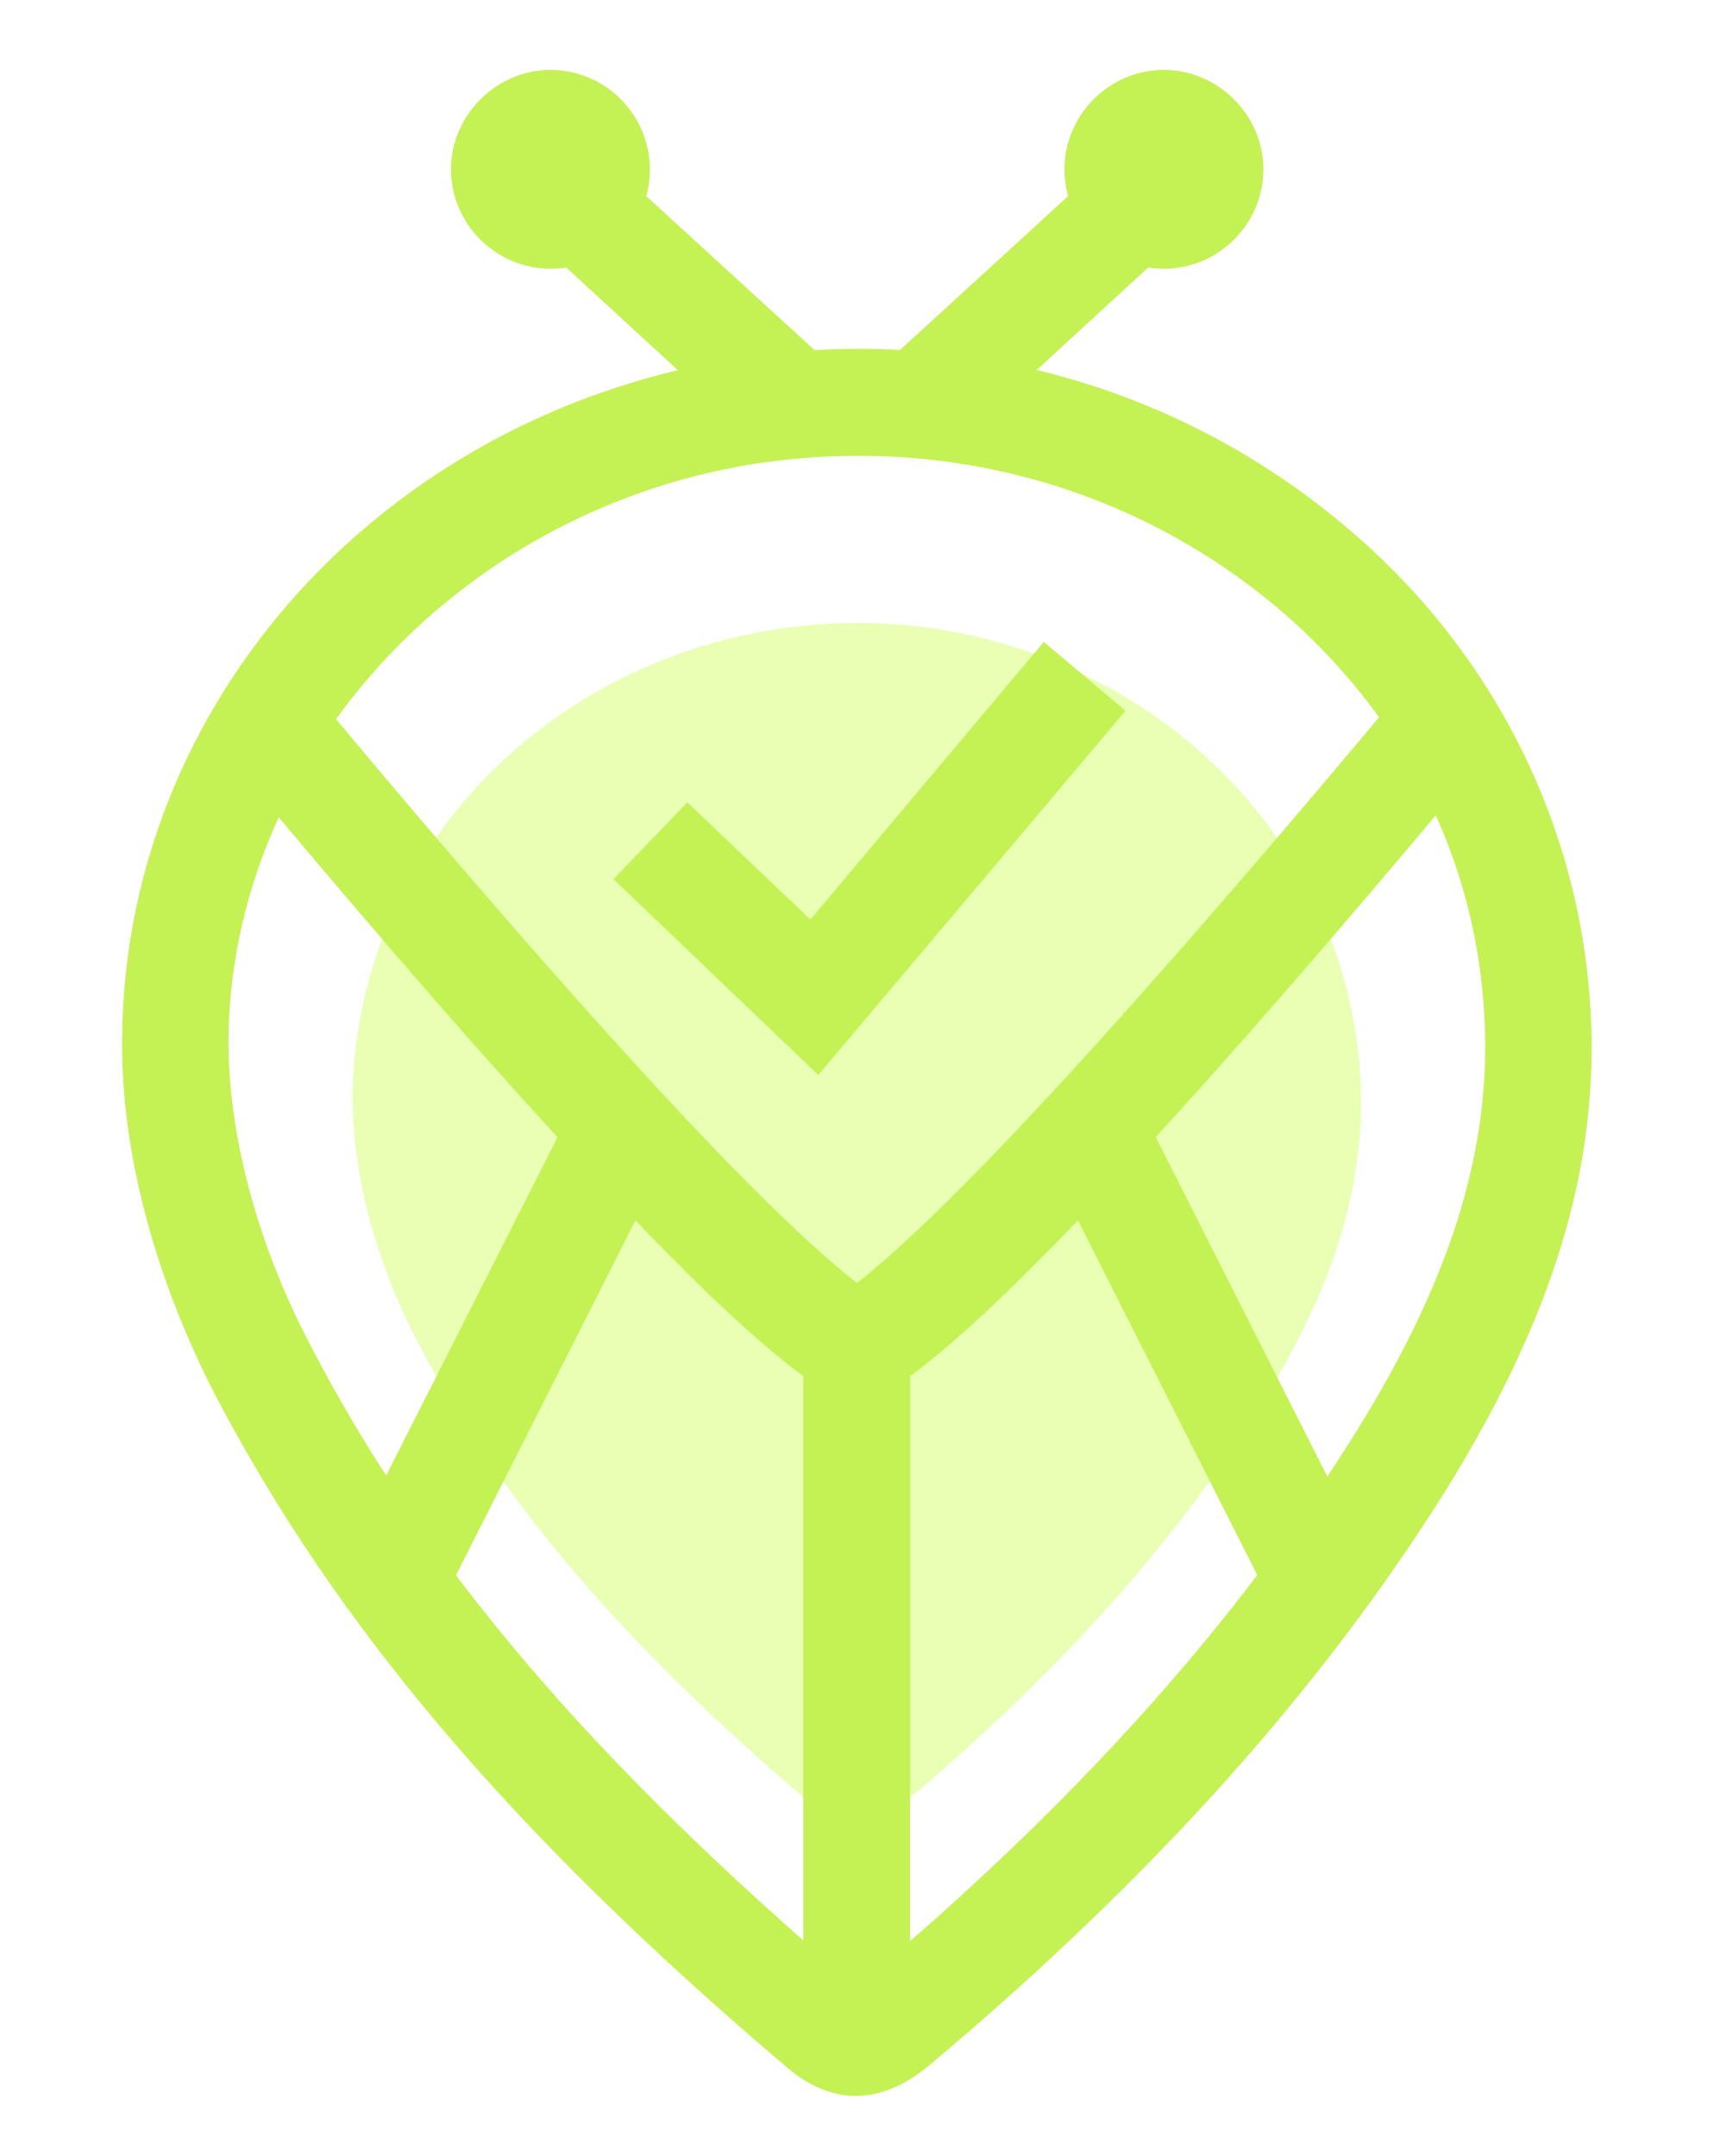
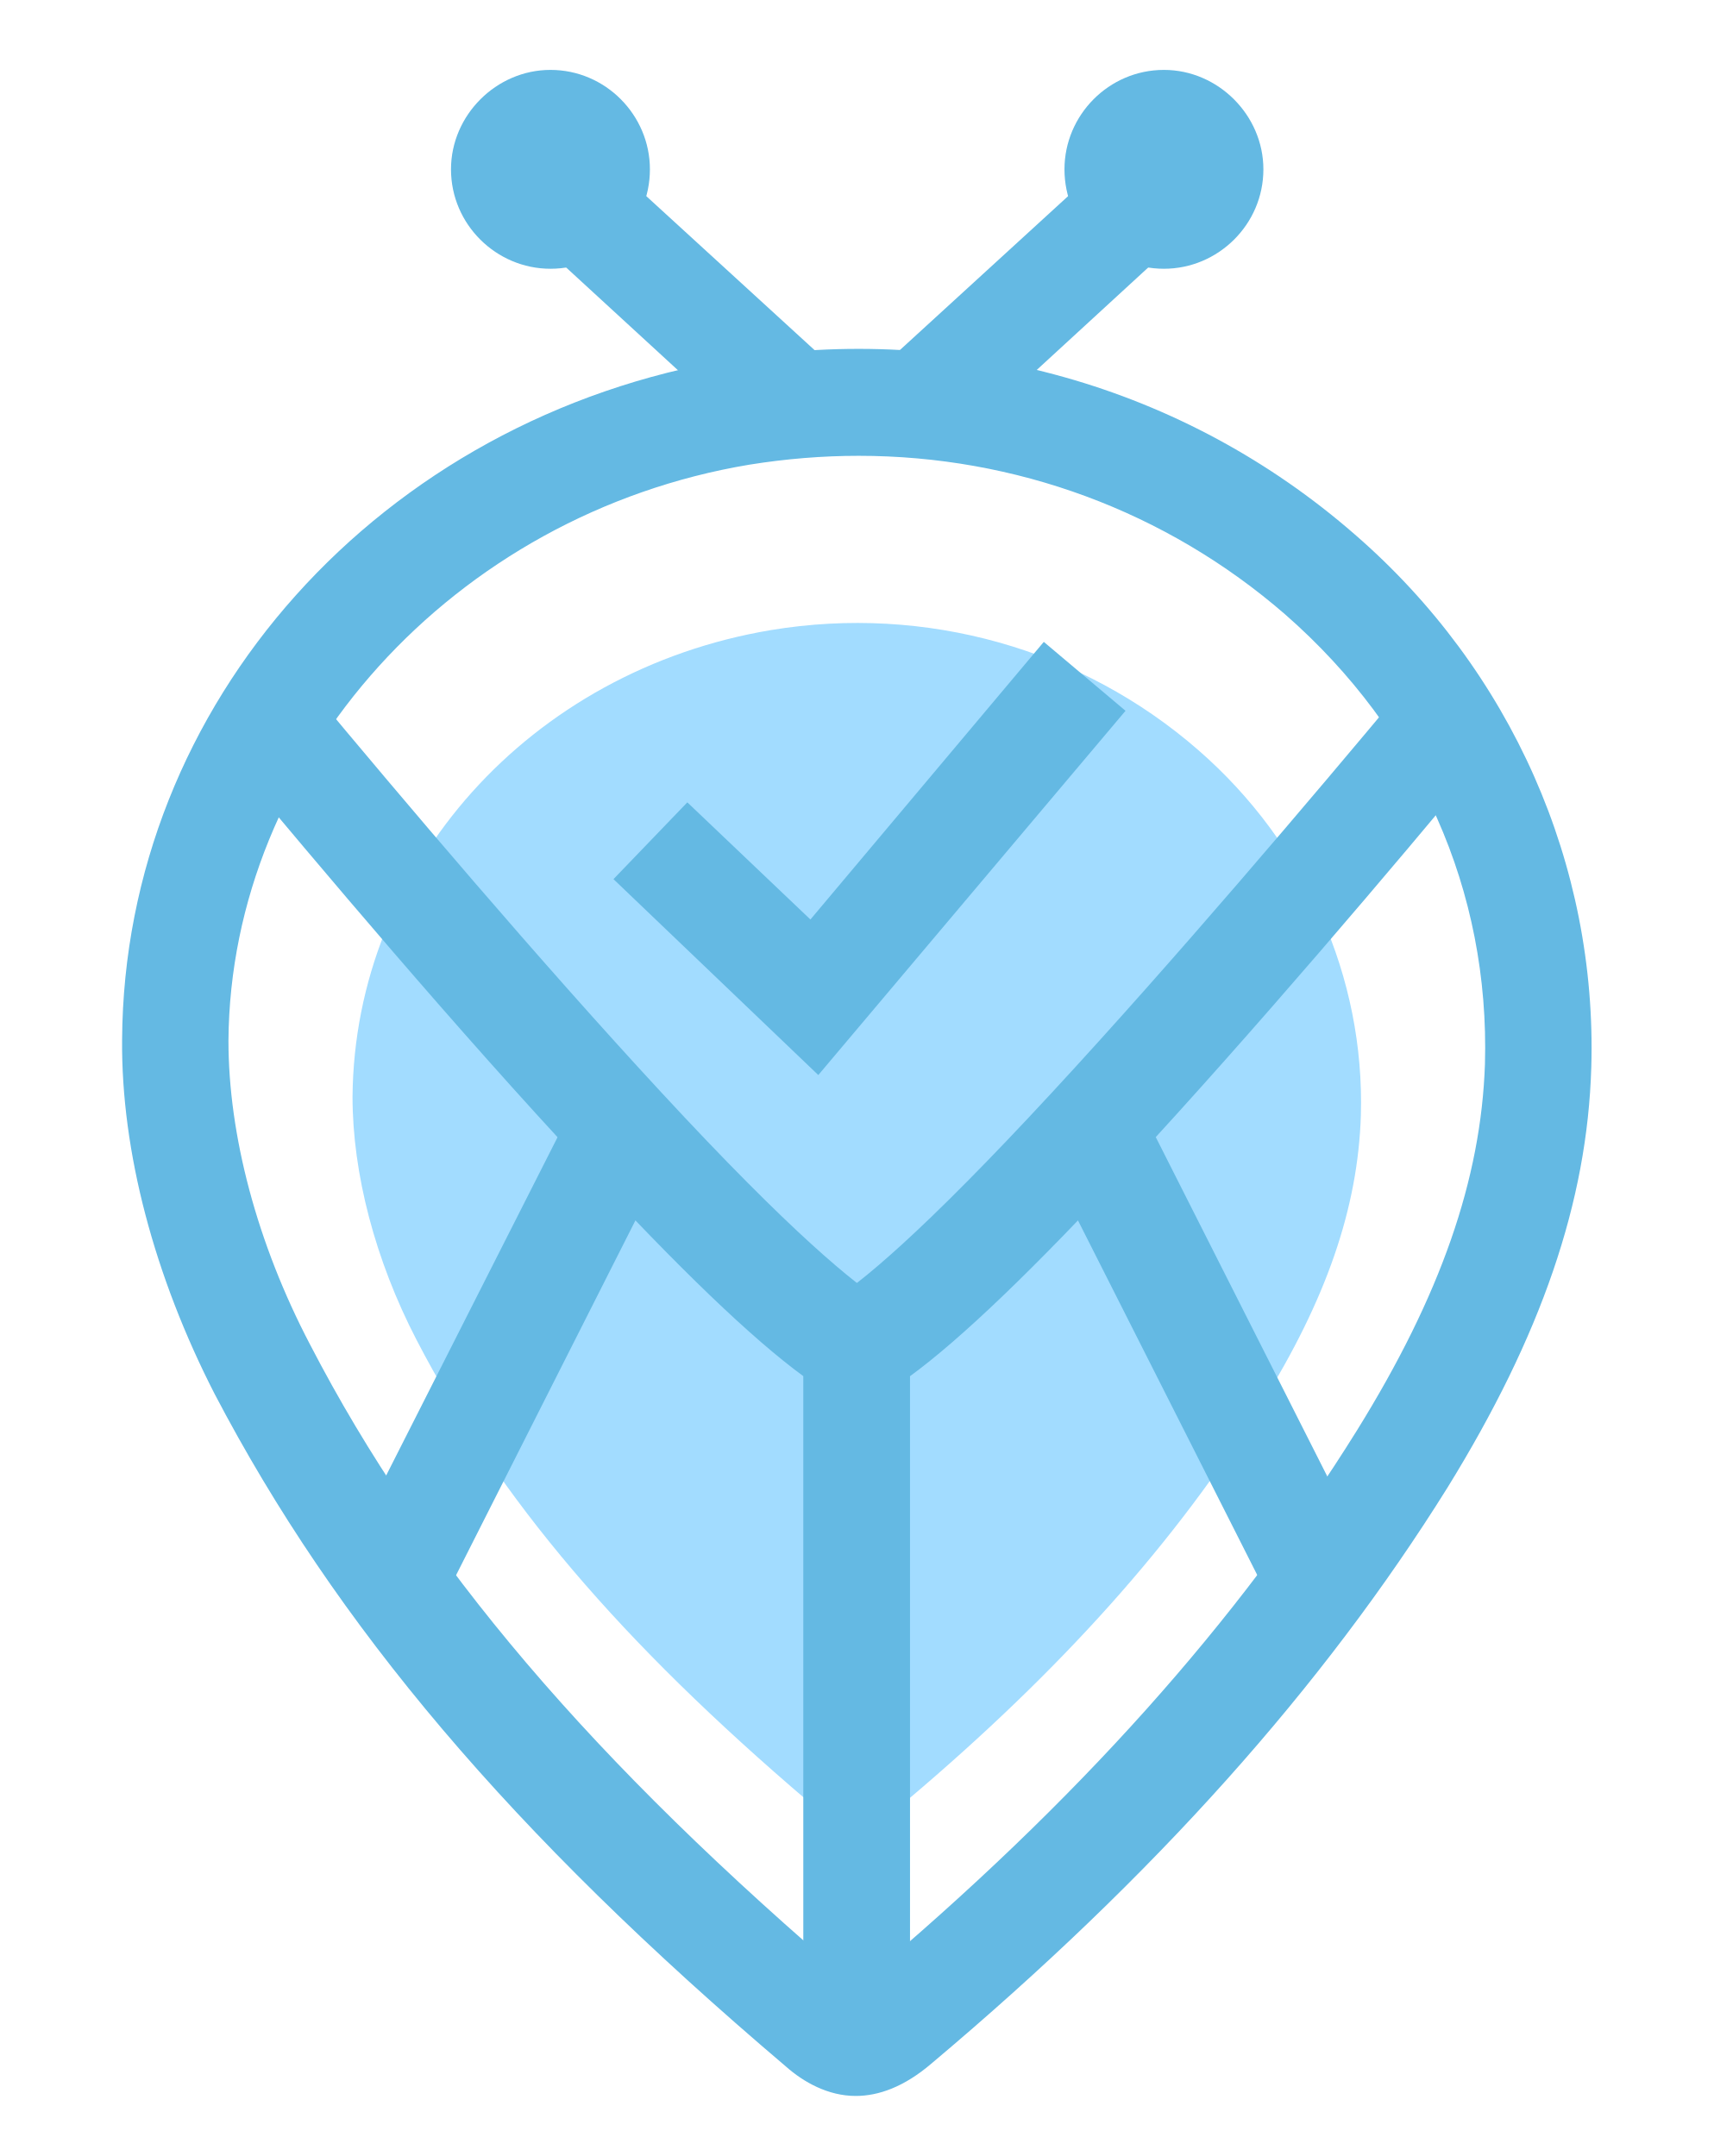
<svg xmlns="http://www.w3.org/2000/svg" version="1.2" viewBox="0 0 174 219" width="174" height="219">
  <style>
        .s16 {
-             fill: #e9ffb4
+             fill: #a2dcff
        }

        .s17 {
-             fill: #c4f255
+             fill: #64b9e3
        }
    </style>
  <g id="_Artboards_">
    </g>
  <g id="Layer 1">
    <g id="&lt;Group&gt;">
      <g id="&lt;Group&gt;">
        <g id="&lt;Group&gt;">
          <path id="&lt;Path&gt;" class="s17" d="m66 17.2c0 5.6-4.5 10.1-10.1 10.1-5.5 0-10.1-4.5-10.1-10.1 0-5.5 4.6-10.1 10.1-10.1 5.6 0 10.1 4.6 10.1 10.1z" />
        </g>
        <g id="&lt;Group&gt;">
          <g id="&lt;Group&gt;">
            <g id="&lt;Group&gt;">
              <g id="&lt;Group&gt;">
                <path id="&lt;Compound Path&gt;" class="s16" d="m87 185c-2 0-3.7-1-4.9-2-19.1-16.3-31.4-30.7-39.8-46.9-4.2-8.1-6.5-16.9-6.5-24.7h3.7-3.7c0.2-23.4 18-43.3 42.5-47.4 15.7-2.6 31.6 1.9 43.4 12.2 10.9 9.5 16.9 23.1 16.5 37.1-0.3 9.4-3.5 18.7-10.1 29.3-8.6 13.9-20.3 27-35.9 40.2-1.9 1.6-3.7 2.2-5.2 2.2z" />
              </g>
            </g>
          </g>
          <g id="&lt;Group&gt;">
            <g id="&lt;Group&gt;">
              <path id="&lt;Compound Path&gt;" fill-rule="evenodd" class="s17" d="m86.9 212.9c-2.8 0-5.3-1.4-7.1-3-27.9-23.7-45.7-44.8-58-68.3-6.1-11.9-9.5-24.6-9.4-36 0.2-34.1 26.2-63.2 61.9-69.1 23-3.8 46 2.7 63.3 17.8 15.9 13.8 24.6 33.6 24 54.1-0.4 13.7-5.1 27.3-14.6 42.7-12.6 20.2-29.7 39.4-52.4 58.5-2.8 2.4-5.4 3.3-7.7 3.3zm0.3-166.6q-5.5 0-11.1 0.9c-30 5-52.7 30.1-52.9 58.5 0 9.6 2.9 20.6 8.3 30.9 11.5 22.2 28.6 42.3 55.4 65.1q0 0 0.1 0.1 0.2-0.2 0.6-0.5c21.8-18.3 38.2-36.7 50.2-56 8.5-13.7 12.6-25.5 13-37.2 0.5-17.6-6.7-33.8-20.3-45.7-12.1-10.5-27.4-16.1-43.3-16.1z" />
            </g>
          </g>
          <g id="&lt;Group&gt;">
            <path id="&lt;Path&gt;" class="s17" d="m92.4 207.4h-10.8v-67.6c-5.2-3.8-12.6-10.9-22.4-21.5-12.7-13.6-26.6-30.1-36.1-41.5l8.4-6.9c9.4 11.3 23.2 27.6 35.6 41 13.4 14.5 19.8 19.6 22.7 21.4l2.6 1.6z" />
          </g>
          <g id="&lt;Group&gt;">
            <path id="&lt;Path&gt;" class="s17" d="m44.8 163l-9.7-5 23.2-45.8 9.7 4.9z" />
          </g>
          <g id="&lt;Group&gt;">
            <path id="&lt;Path&gt;" class="s17" d="m92.4 207.4h-10.8v-73.5l2.6-1.6c3-1.8 9.3-6.9 22.7-21.4 12.3-13.3 26.2-29.7 35.7-41.1l8.3 6.9c-9.6 11.6-23.6 28.1-36.1 41.6-9.8 10.6-17.2 17.7-22.4 21.5z" />
          </g>
          <g id="&lt;Group&gt;">
            <path id="&lt;Path&gt;" class="s17" d="m129.2 163l-23.2-45.9 9.7-4.9 23.2 45.9z" />
          </g>
          <g id="&lt;Group&gt;">
            <path id="&lt;Path&gt;" class="s17" d="m83.1 109.2l-20.8-19.9 7.5-7.8 12.5 11.9 23.7-28.2 8.3 7z" />
          </g>
          <g id="&lt;Group&gt;">
            <path id="&lt;Path&gt;" class="s17" d="m77 45.1l-23.5-21.6 7.3-8 23.6 21.6z" />
          </g>
          <g id="&lt;Group&gt;">
            <path id="&lt;Path&gt;" class="s17" d="m97.1 45.1l-7.4-8 23.6-21.6 7.3 8z" />
          </g>
        </g>
        <g id="&lt;Group&gt;">
          <path id="&lt;Path&gt;" class="s17" d="m108.1 17.2c0 5.6 4.5 10.1 10.1 10.1 5.5 0 10.1-4.5 10.1-10.1 0-5.5-4.6-10.1-10.1-10.1-5.6 0-10.1 4.6-10.1 10.1z" />
        </g>
      </g>
    </g>
  </g>
</svg>
